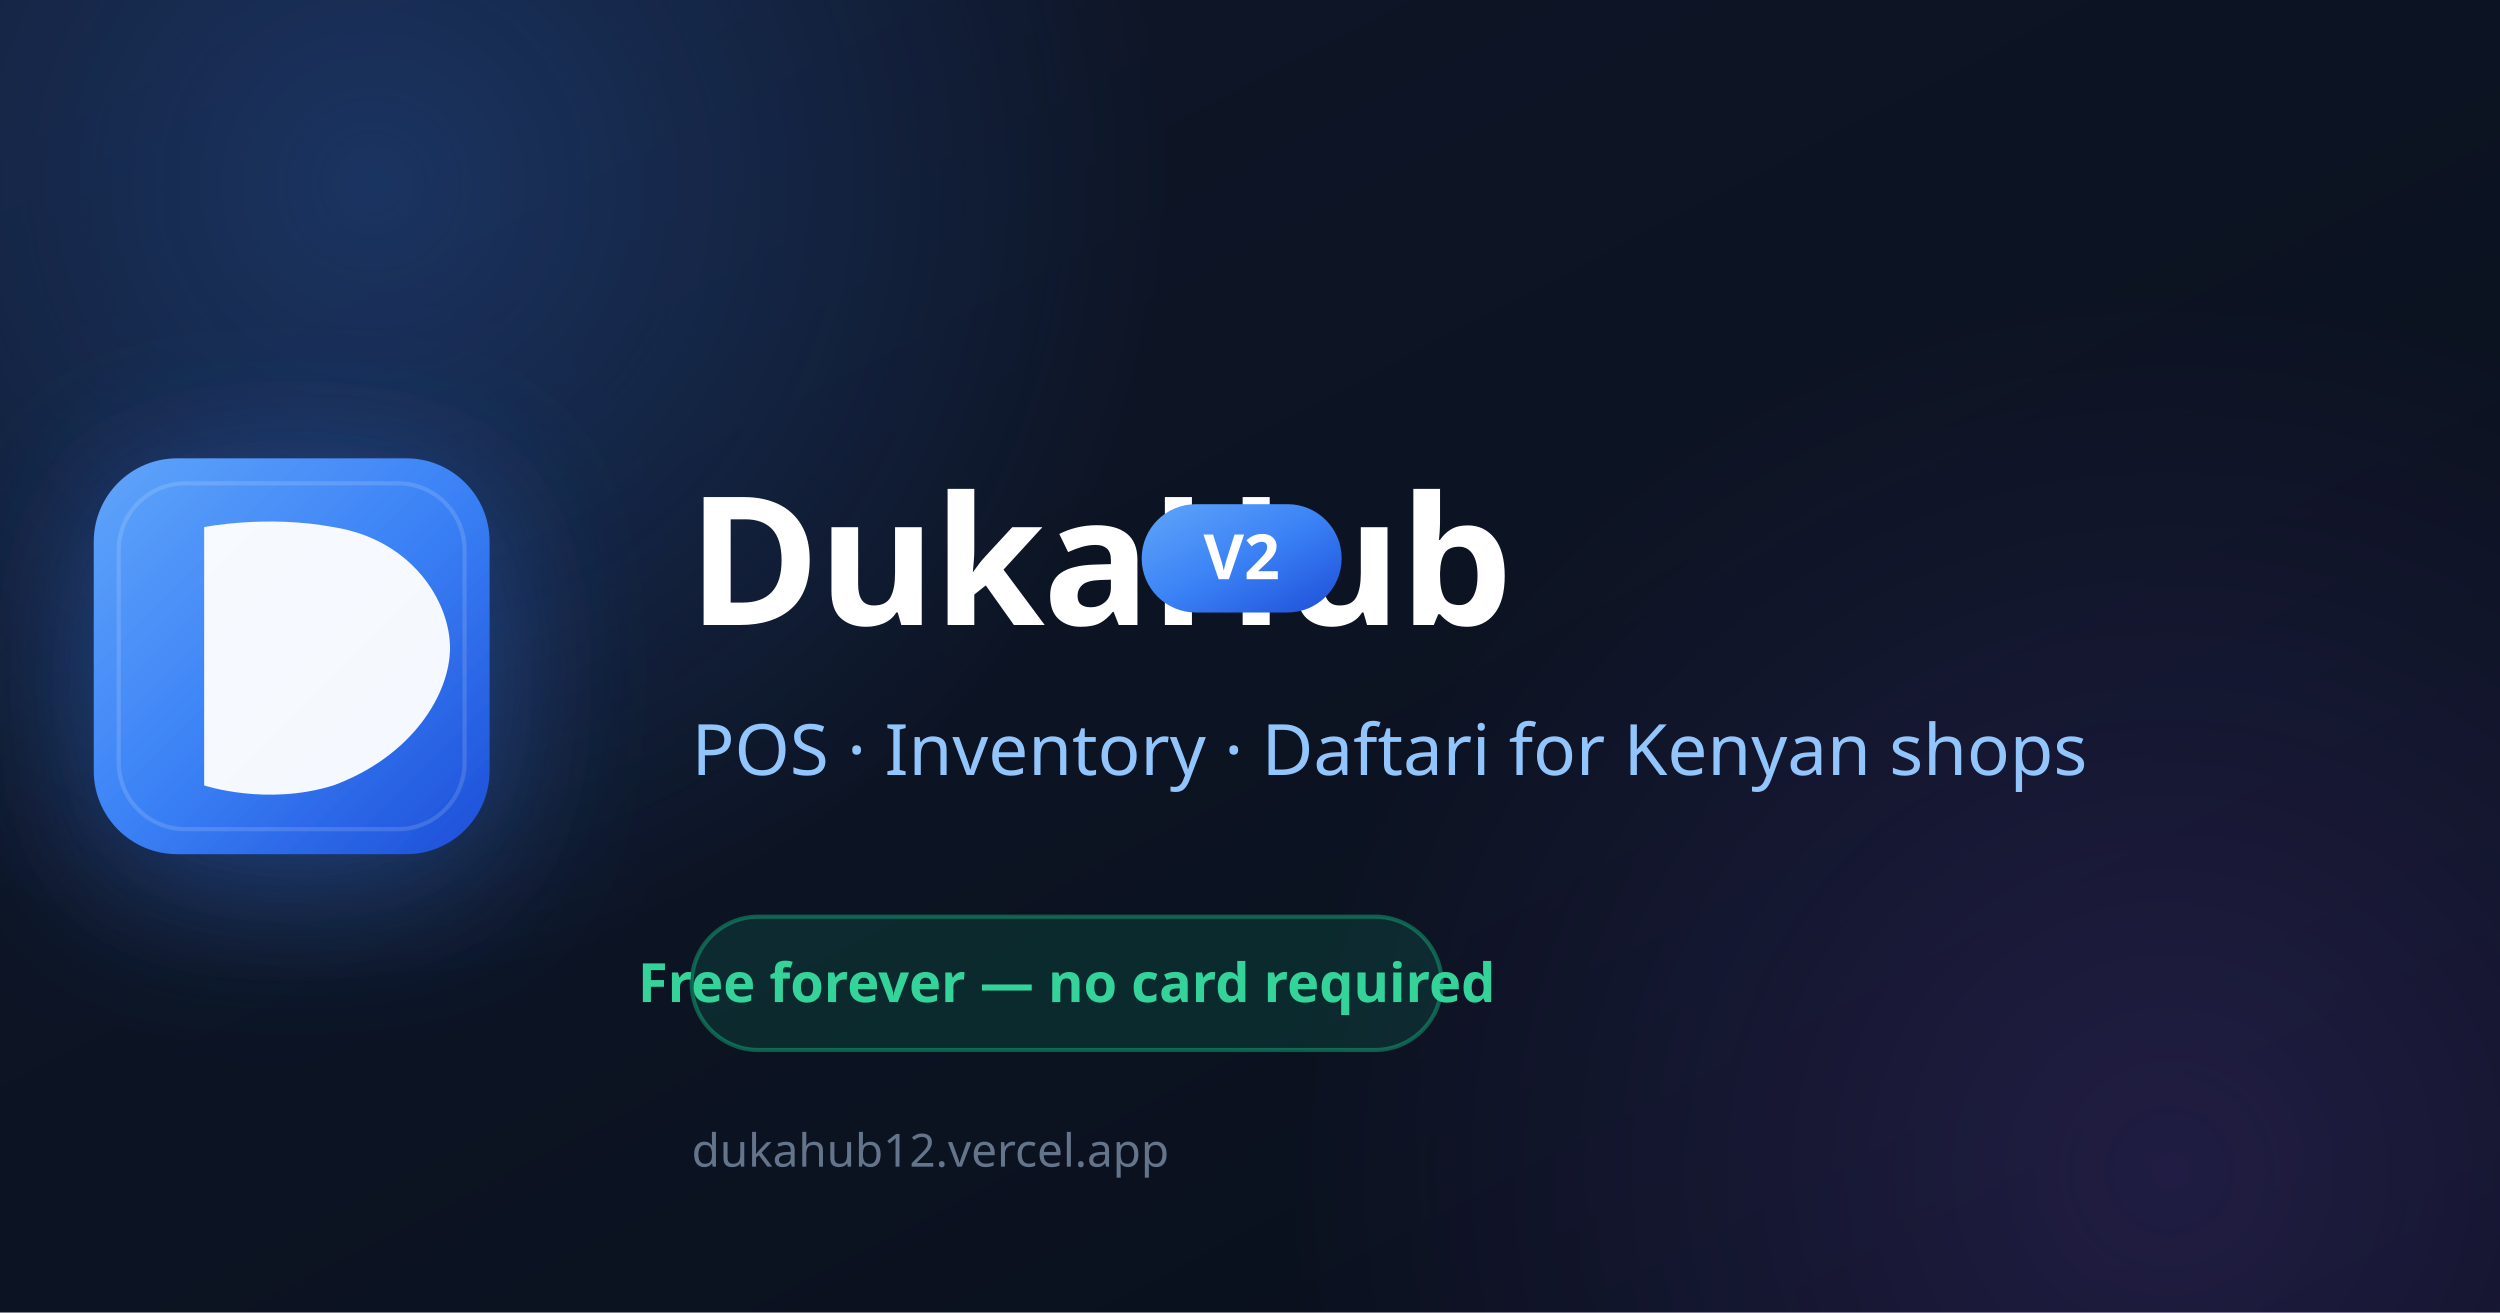
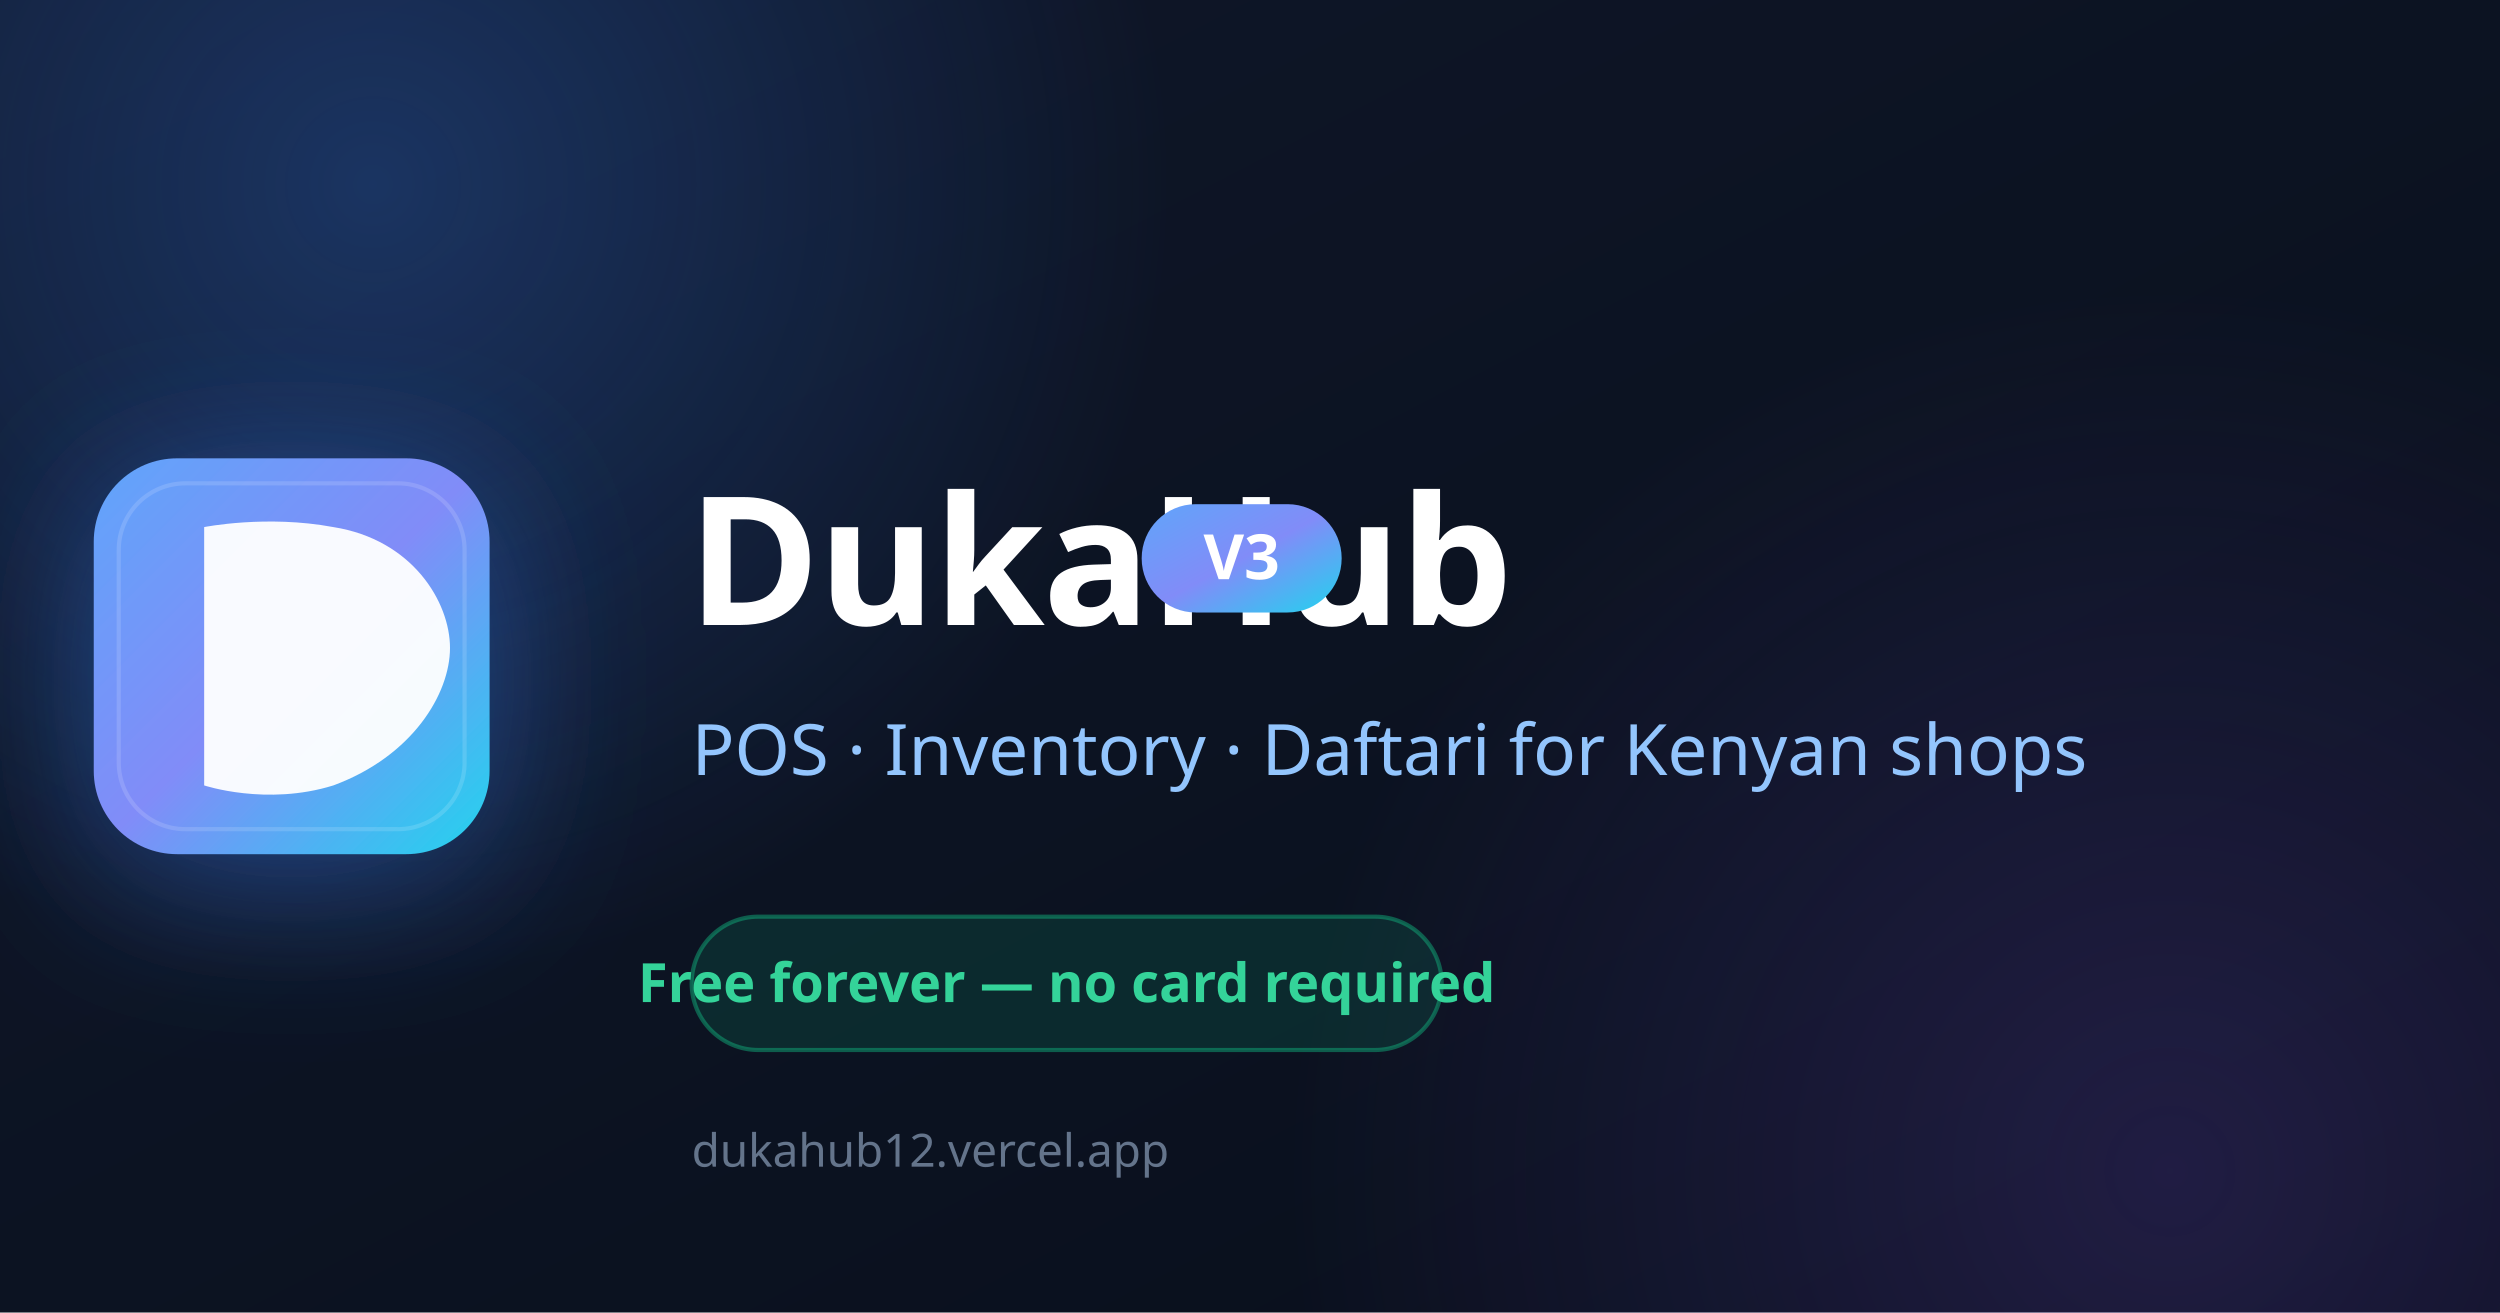
<svg xmlns="http://www.w3.org/2000/svg" width="1200" height="630" viewBox="0 0 1200 630">
  <defs>
    <linearGradient id="bgGrad" x1="0%" y1="0%" x2="100%" y2="100%">
      <stop offset="0%" style="stop-color:#0f172a" />
      <stop offset="50%" style="stop-color:#0c1322" />
      <stop offset="100%" style="stop-color:#080e1a" />
    </linearGradient>
    <linearGradient id="brandGrad" x1="0%" y1="0%" x2="100%" y2="100%">
      <stop offset="0%" style="stop-color:#60a5fa" />
-       <stop offset="50%" style="stop-color:#3b82f6" />
-       <stop offset="100%" style="stop-color:#1d4ed8" />
+       <stop offset="50%" style="stop-color:#818cf8" />
+       <stop offset="100%" style="stop-color:#22d3ee" />
    </linearGradient>
    <radialGradient id="glowBlue" cx="50%" cy="50%" r="50%">
      <stop offset="0%" style="stop-color:rgba(59,130,246,0.28)" />
      <stop offset="100%" style="stop-color:rgba(59,130,246,0)" />
    </radialGradient>
    <radialGradient id="glowViolet" cx="50%" cy="50%" r="50%">
      <stop offset="0%" style="stop-color:rgba(139,92,246,0.18)" />
      <stop offset="100%" style="stop-color:rgba(139,92,246,0)" />
    </radialGradient>
  </defs>
  <rect width="1200" height="630" fill="url(#bgGrad)" />
  <circle cx="180" cy="90" r="380" fill="url(#glowBlue)" />
  <circle cx="1040" cy="560" r="420" fill="url(#glowViolet)" />
  <g transform="translate(140,315)">
    <rect x="-95" y="-95" width="190" height="190" rx="40" fill="url(#brandGrad)" filter="drop-shadow(0 12px 40px rgba(59,130,246,0.45))" />
    <rect x="-83" y="-83" width="166" height="166" rx="32" fill="none" stroke="rgba(255,255,255,0.14)" stroke-width="2" />
    <g transform="translate(0,0)">
      <path d="M-42 -62 L-42 62 C-42 62 -12 72 20 62 C58 48 76 18 76 -4 C76 -26 58 -56 20 -62 C-12 -68 -42 -62 -42 -62 Z" fill="white" opacity="0.95" />
    </g>
  </g>
  <text x="330" y="300" font-family="sans-serif" font-size="86" font-weight="800" fill="#ffffff" letter-spacing="-1">DukaHub</text>
  <rect x="548" y="242" width="96" height="52" rx="26" fill="url(#brandGrad)" />
-   <text x="596" y="278" font-family="sans-serif" font-size="30" font-weight="700" fill="#ffffff" text-anchor="middle">V2</text>
+   <text x="596" y="278" font-family="sans-serif" font-size="30" font-weight="700" fill="#ffffff" text-anchor="middle">V3</text>
  <text x="332" y="372" font-family="sans-serif" font-size="34" fill="#93c5fd">POS · Inventory · Daftari for Kenyan shops</text>
  <g transform="translate(332,440)">
    <rect width="360" height="64" rx="32" fill="rgba(16,185,129,0.14)" stroke="rgba(16,185,129,0.45)" stroke-width="2" />
    <text x="180" y="41" font-family="sans-serif" font-size="26" font-weight="600" fill="#34d399" text-anchor="middle">Free forever — no card required</text>
  </g>
  <text x="332" y="560" font-family="sans-serif" font-size="22" fill="#64748b">dukahub12.vercel.app</text>
</svg>
